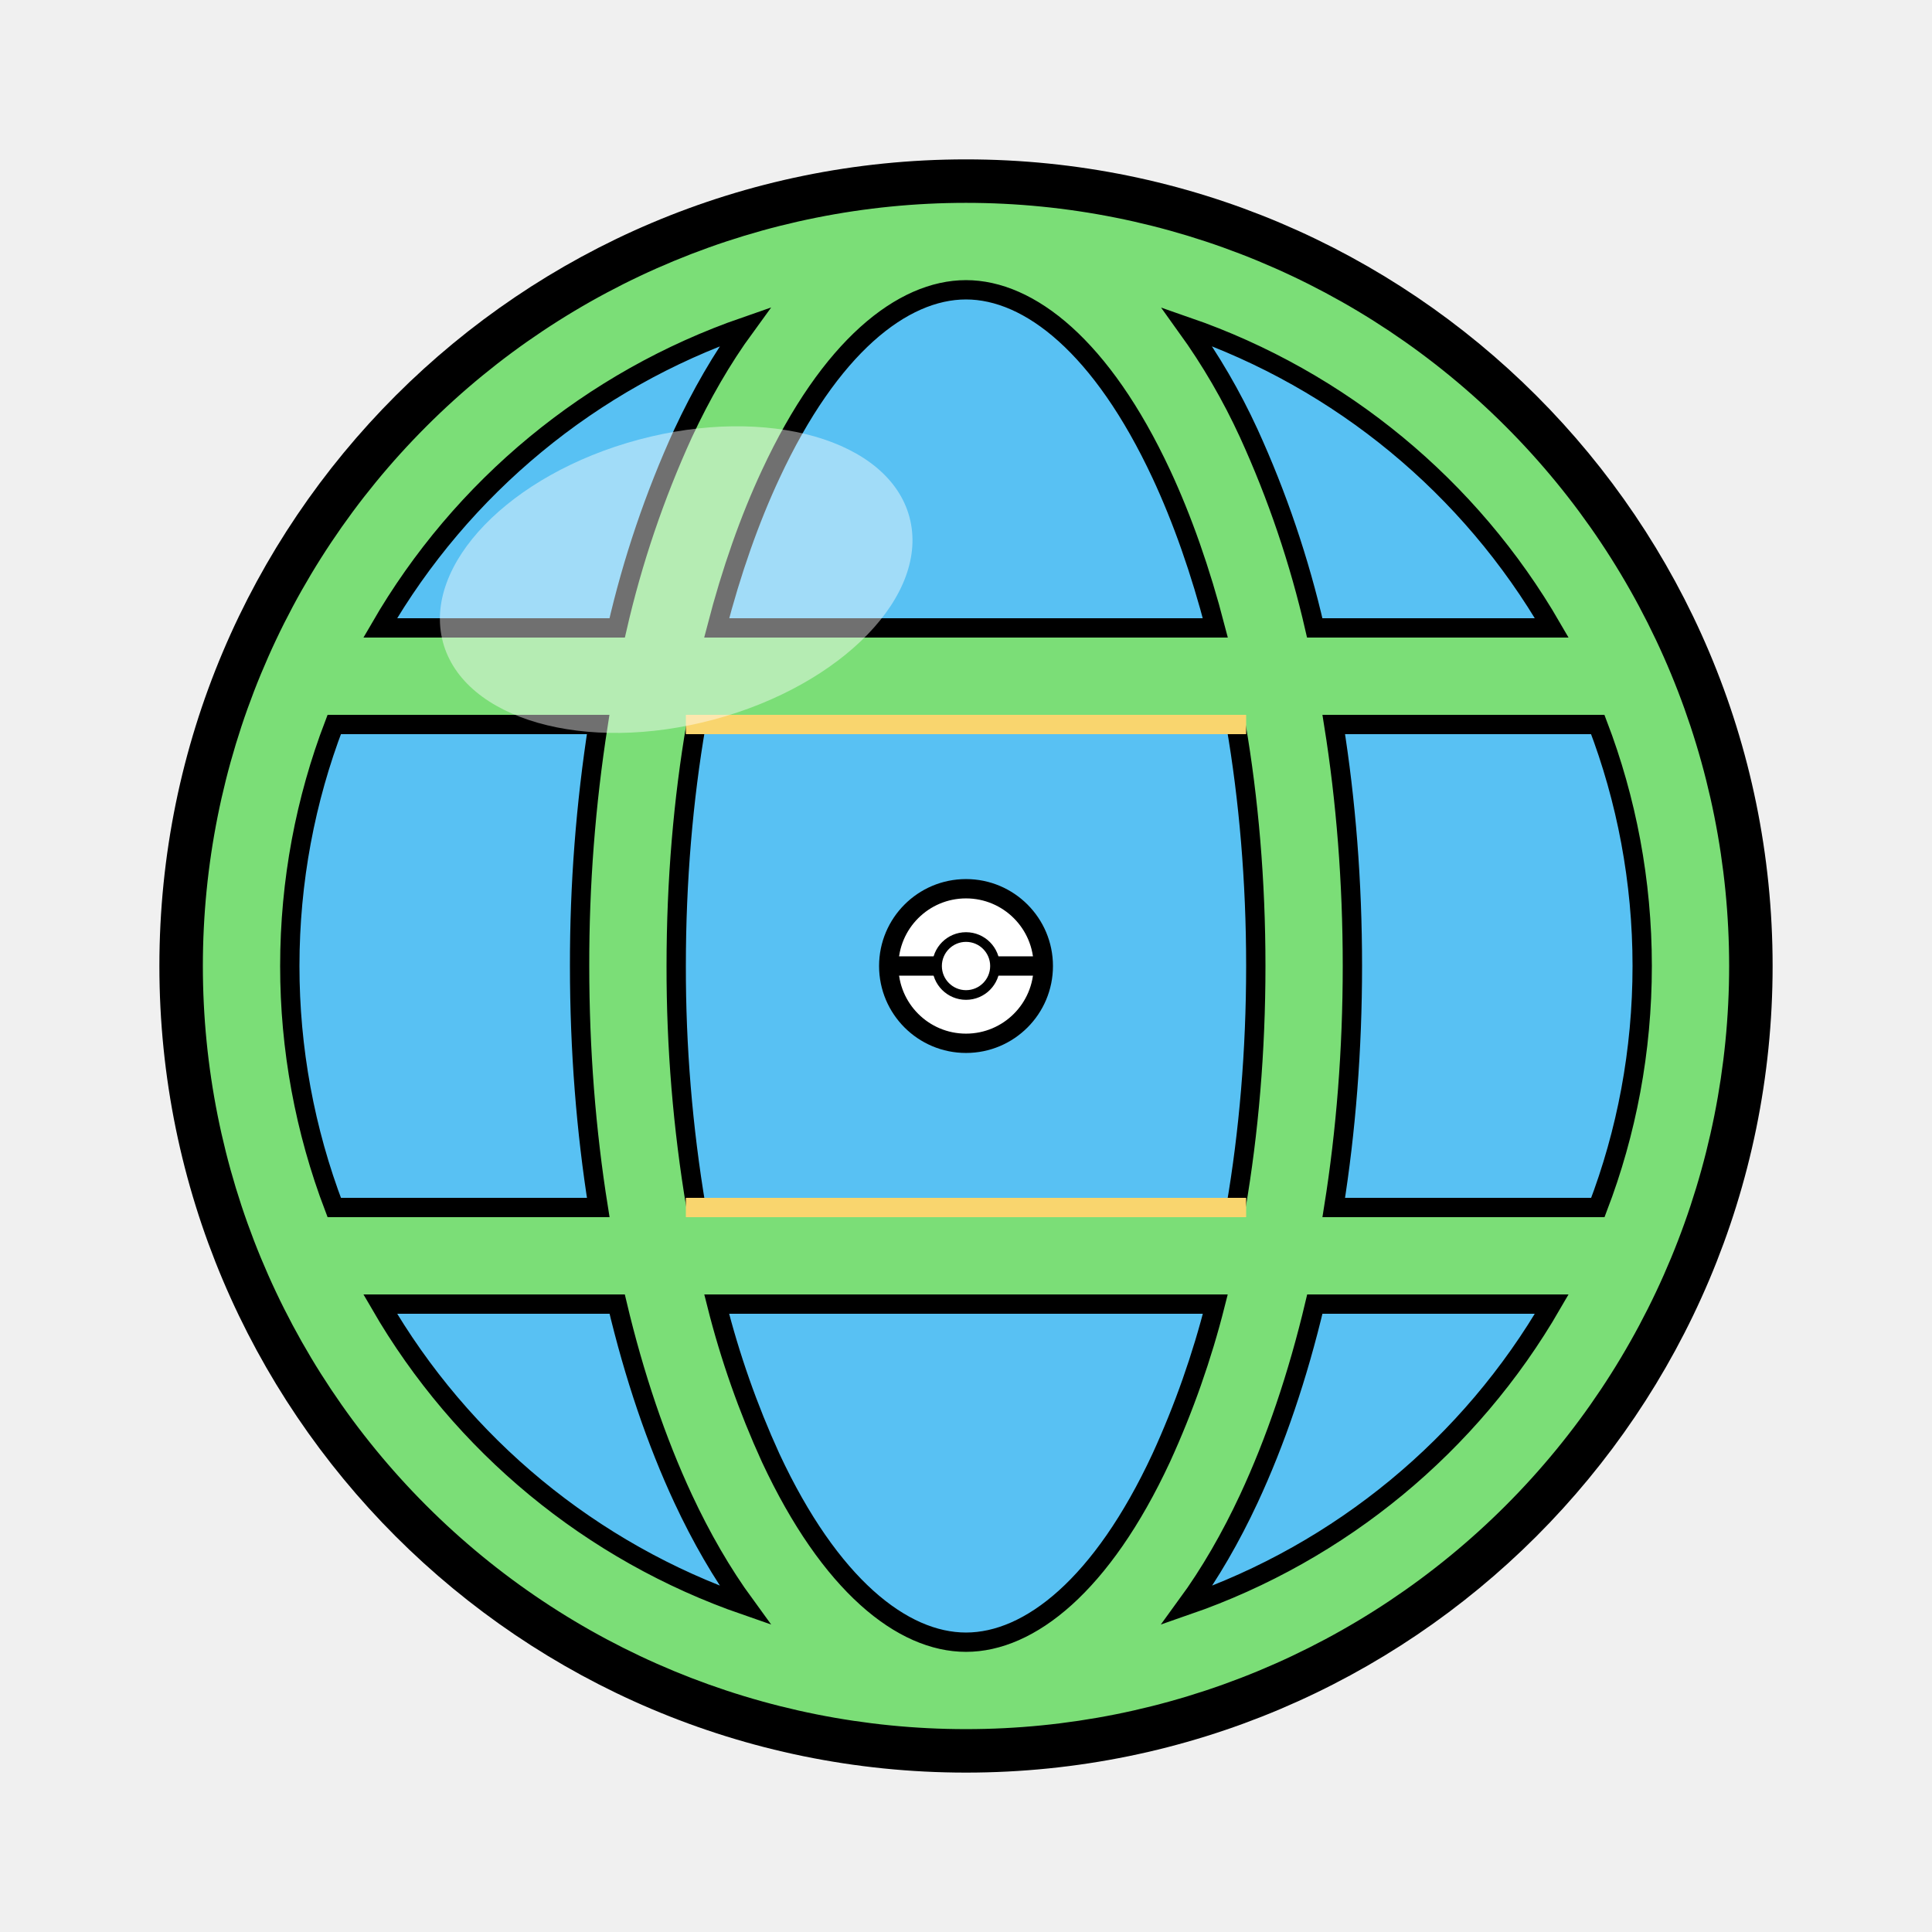
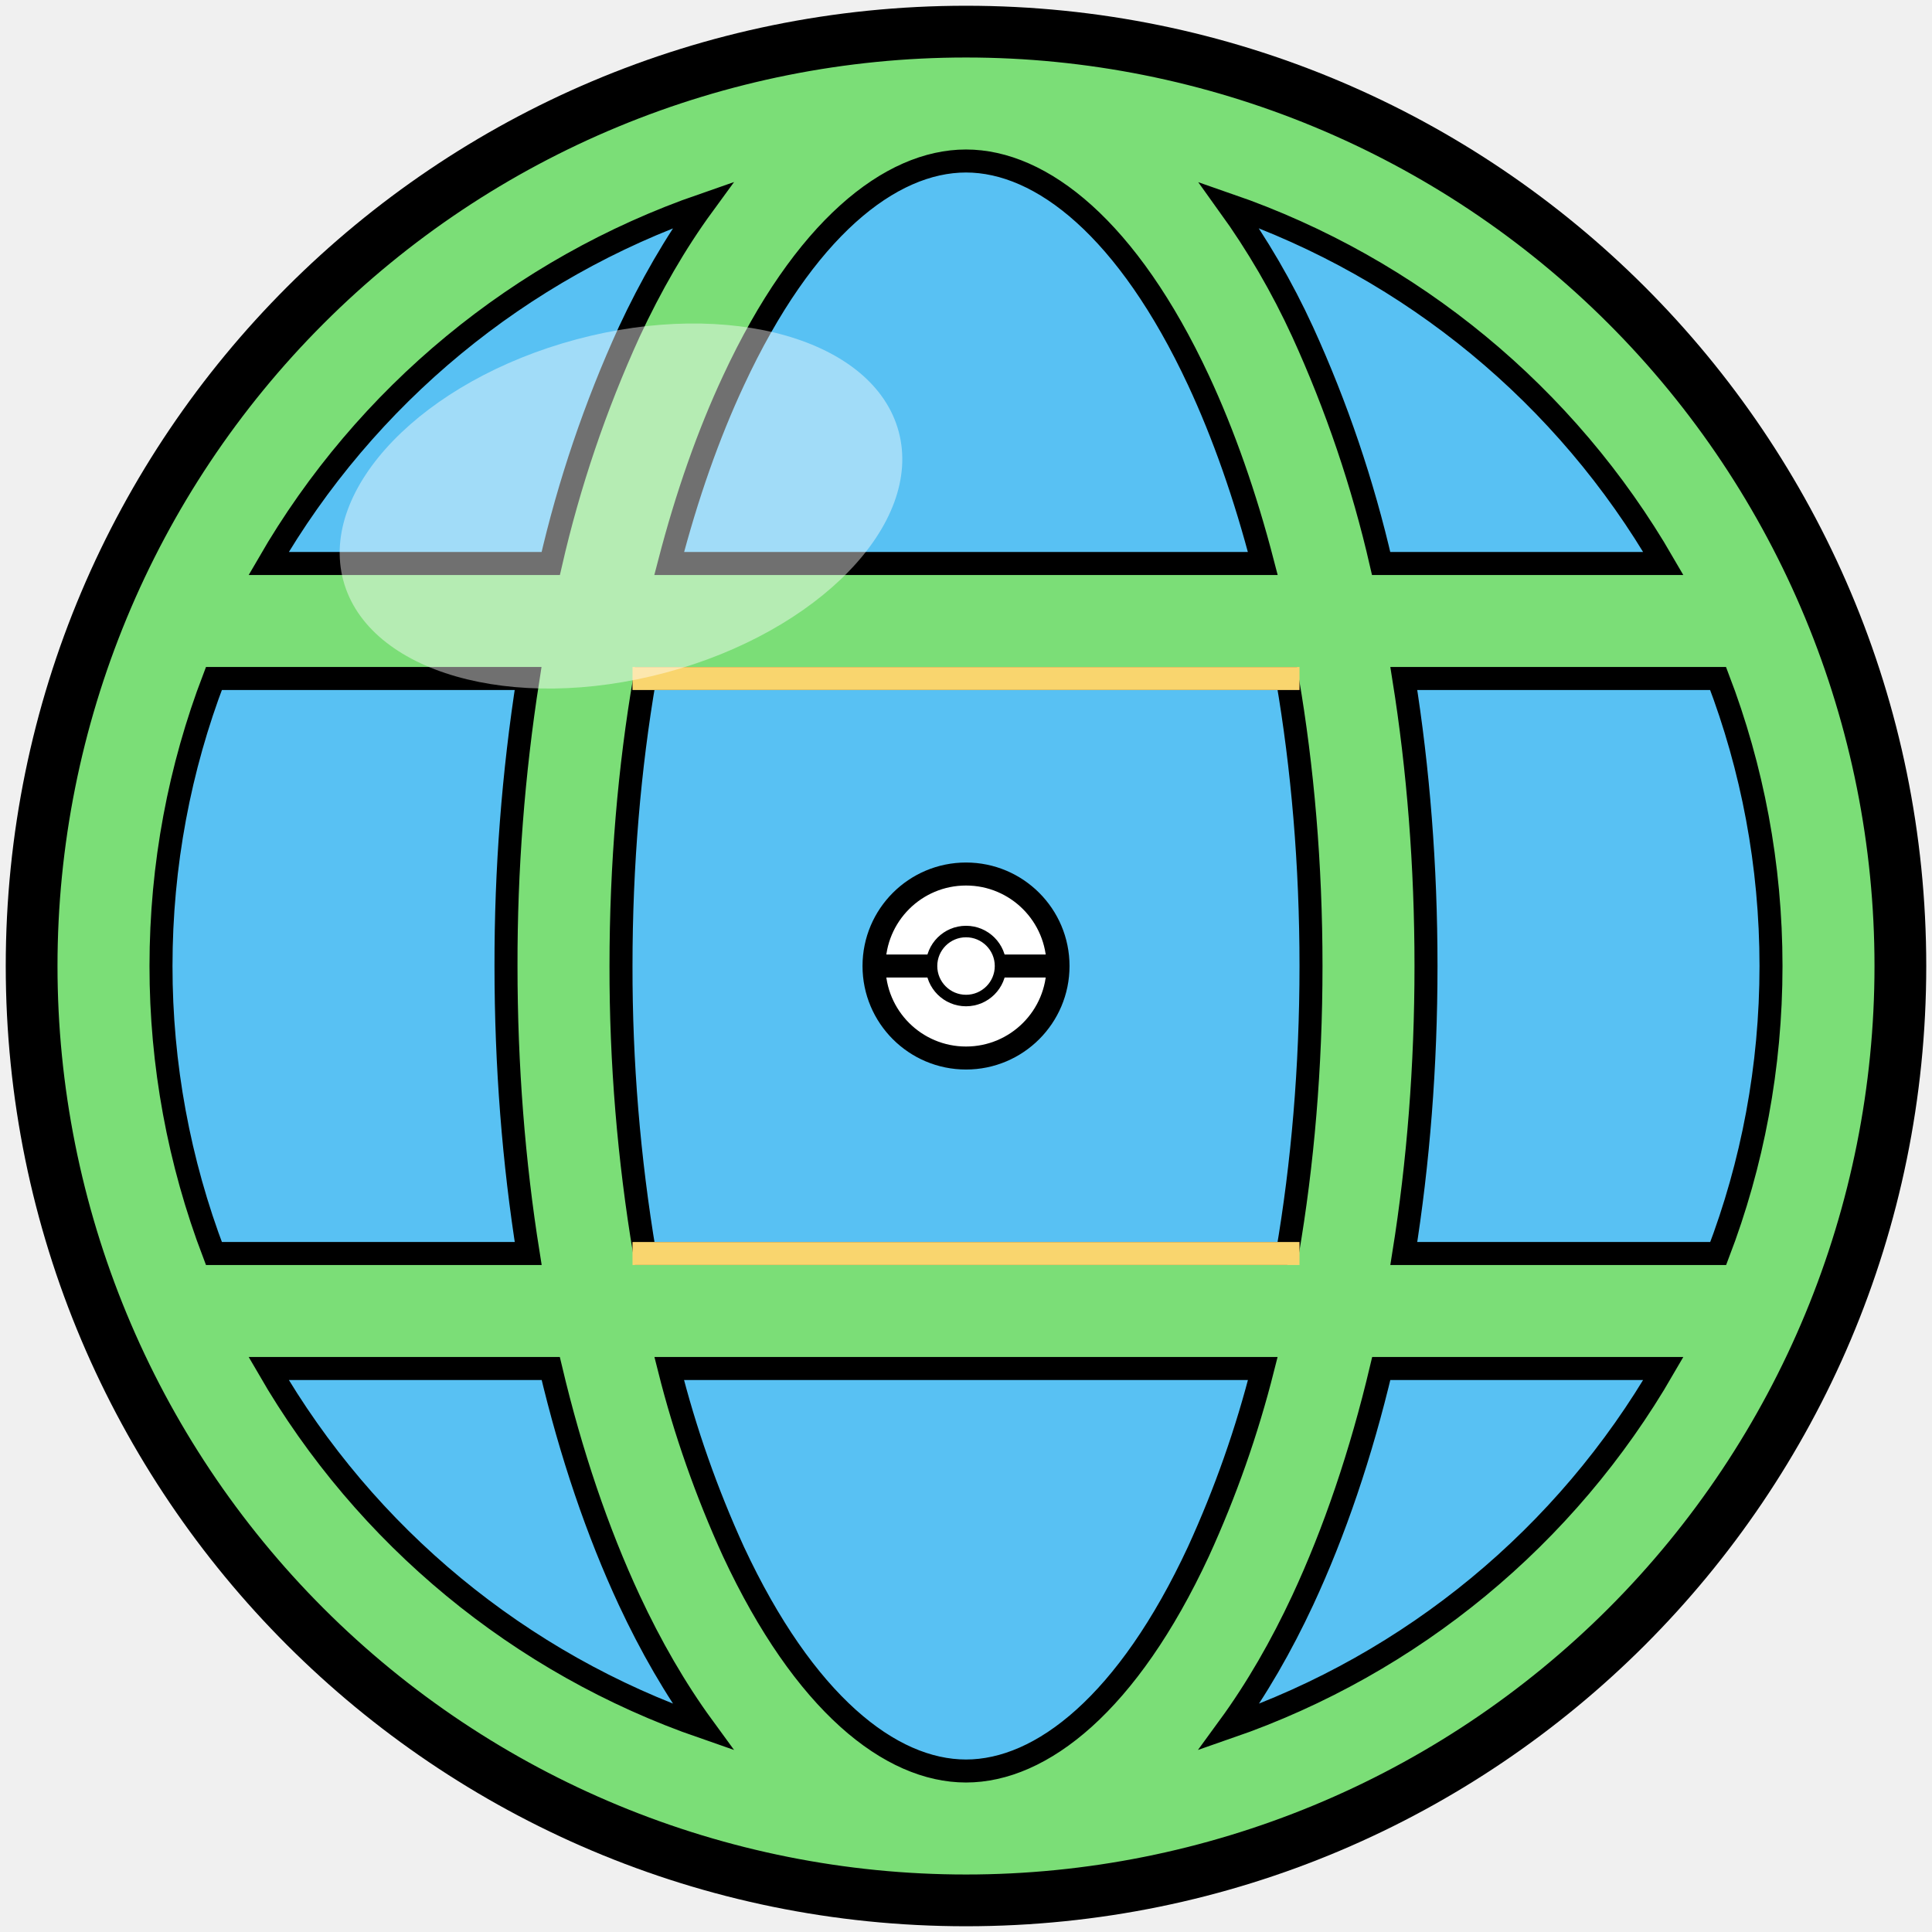
- <svg xmlns="http://www.w3.org/2000/svg" width="200" height="200" viewBox="0 0 200 200" fill="none">
-   <path d="M100 179.999C144.183 179.999 180 144.182 180 99.999C180 55.816 144.183 19.999 100 19.999C55.817 19.999 20 55.816 20 99.999C20 144.182 55.817 179.999 100 179.999Z" fill="#58C1F3" stroke="black" stroke-width="7" />
-   <path d="M100 179.999C121.217 179.999 141.566 171.571 156.568 156.568C171.571 141.565 180 121.217 180 99.999C180 78.782 171.571 58.434 156.568 43.431C141.566 28.428 121.217 19.999 100 19.999C78.783 19.999 58.434 28.428 43.431 43.431C28.428 58.434 20 78.782 20 99.999C20 121.217 28.428 141.565 43.431 156.568C58.434 171.571 78.783 179.999 100 179.999ZM100 29.999C106.57 29.999 114.07 35.899 120.22 49.079C122.39 53.739 124.28 59.099 125.81 64.999H74.19C75.72 59.099 77.61 53.739 79.79 49.079C85.92 35.899 93.42 29.999 100 29.999ZM70.72 44.849C67.767 51.317 65.478 58.069 63.89 64.999H39.36C47.801 50.407 61.211 39.339 77.14 33.819C74.73 37.119 72.58 40.859 70.72 44.849ZM61.92 74.999C60.627 83.269 59.985 91.629 60 99.999C60 108.699 60.67 117.119 61.93 124.999H34.6C31.554 117.017 29.995 108.544 30 99.999C30 91.199 31.63 82.759 34.6 74.999H61.92ZM63.89 134.999C65.65 142.429 67.96 149.219 70.72 155.149C72.58 159.139 74.73 162.879 77.14 166.179C61.211 160.659 47.801 149.592 39.36 134.999H63.89ZM74.19 134.999H125.81C124.43 140.465 122.555 145.793 120.21 150.919C114.08 164.099 106.58 169.999 100 169.999C93.42 169.999 85.93 164.099 79.78 150.919C77.441 145.793 75.564 140.464 74.19 134.999ZM127.95 124.999H72.06C70.676 116.738 69.987 108.376 70 99.999C70 91.169 70.73 82.749 72.06 74.999H127.94C129.27 82.749 130 91.169 130 99.999C130 108.829 129.27 117.249 127.94 124.999M136.11 134.999H160.64C152.199 149.592 138.789 160.659 122.86 166.179C125.27 162.879 127.42 159.139 129.28 155.149C132.04 149.219 134.35 142.429 136.11 134.999ZM165.41 124.999H138.07C139.33 117.119 140 108.699 140 99.999C140 91.299 139.33 82.879 138.07 74.999H165.4C168.37 82.759 170 91.199 170 99.999C170 108.799 168.38 117.239 165.41 124.999ZM122.85 33.819C138.782 39.337 152.196 50.405 160.64 64.999H136.1C134.511 58.069 132.223 51.317 129.27 44.849C127.491 40.974 125.341 37.28 122.85 33.819Z" fill="#7BDE77" />
-   <path d="M127.95 124.999H72.06C70.676 116.738 69.987 108.376 70 99.999C70 91.169 70.73 82.749 72.06 74.999H127.94C129.27 82.749 130 91.169 130 99.999C130 108.829 129.27 117.249 127.94 124.999M100 179.999C121.217 179.999 141.566 171.571 156.568 156.568C171.571 141.565 180 121.217 180 99.999C180 78.782 171.571 58.434 156.568 43.431C141.566 28.428 121.217 19.999 100 19.999C78.783 19.999 58.434 28.428 43.431 43.431C28.428 58.434 20 78.782 20 99.999C20 121.217 28.428 141.565 43.431 156.568C58.434 171.571 78.783 179.999 100 179.999ZM100 29.999C106.57 29.999 114.07 35.899 120.22 49.079C122.39 53.739 124.28 59.099 125.81 64.999H74.19C75.72 59.099 77.61 53.739 79.79 49.079C85.92 35.899 93.42 29.999 100 29.999ZM70.72 44.849C67.767 51.317 65.478 58.069 63.89 64.999H39.36C47.801 50.407 61.211 39.339 77.14 33.819C74.73 37.119 72.58 40.859 70.72 44.849ZM61.92 74.999C60.627 83.269 59.985 91.629 60 99.999C60 108.699 60.67 117.119 61.93 124.999H34.6C31.554 117.017 29.995 108.544 30 99.999C30 91.199 31.63 82.759 34.6 74.999H61.92ZM63.89 134.999C65.65 142.429 67.96 149.219 70.72 155.149C72.58 159.139 74.73 162.879 77.14 166.179C61.211 160.659 47.801 149.592 39.36 134.999H63.89ZM74.19 134.999H125.81C124.43 140.465 122.555 145.793 120.21 150.919C114.08 164.099 106.58 169.999 100 169.999C93.42 169.999 85.93 164.099 79.78 150.919C77.441 145.793 75.564 140.464 74.19 134.999ZM136.11 134.999H160.64C152.199 149.592 138.789 160.659 122.86 166.179C125.27 162.879 127.42 159.139 129.28 155.149C132.04 149.219 134.35 142.429 136.11 134.999ZM165.41 124.999H138.07C139.33 117.119 140 108.699 140 99.999C140 91.299 139.33 82.879 138.07 74.999H165.4C168.37 82.759 170 91.199 170 99.999C170 108.799 168.38 117.239 165.41 124.999ZM122.85 33.819C138.782 39.337 152.196 50.405 160.64 64.999H136.1C134.511 58.069 132.223 51.317 129.27 44.849C127.491 40.974 125.341 37.28 122.85 33.819Z" stroke="black" stroke-width="2" />
-   <path d="M71 75H129M71 125H129" stroke="#F9D56E" stroke-width="2" />
-   <path d="M73.881 74.49C87.218 70.917 96.291 61.533 94.147 53.531C92.003 45.529 79.453 41.939 66.117 45.512C52.78 49.086 43.707 58.47 45.851 66.472C47.995 74.474 60.545 78.064 73.881 74.49Z" fill="white" fill-opacity="0.439" />
-   <path d="M100.002 108.002C104.421 108.002 108.002 104.42 108.002 100.002C108.002 95.583 104.421 92.002 100.002 92.002C95.584 92.002 92.002 95.583 92.002 100.002C92.002 104.42 95.584 108.002 100.002 108.002Z" fill="white" stroke="black" stroke-width="2" />
-   <path d="M92.002 100H108.002Z" fill="black" />
-   <path d="M92.002 100H108.002" stroke="black" stroke-width="2" />
-   <path d="M100.002 103.002C101.659 103.002 103.002 101.659 103.002 100.002C103.002 98.346 101.659 97.002 100.002 97.002C98.346 97.002 97.002 98.346 97.002 100.002C97.002 101.659 98.346 103.002 100.002 103.002Z" fill="white" stroke="black" />
+ <svg xmlns="http://www.w3.org/2000/svg" width="168" height="168" viewBox="0 0 168 168" fill="none">
+   <path d="M84 164C128.183 164 164 128.183 164 84C164 39.817 128.183 4 84 4C39.817 4 4 39.817 4 84C4 128.183 39.817 164 84 164Z" fill="#58C1F3" stroke="black" stroke-width="7" />
+   <path d="M84 164C105.217 164 125.566 155.571 140.569 140.569C155.571 125.566 164 105.217 164 84C164 62.783 155.571 42.434 140.569 27.431C125.566 12.428 105.217 4 84 4C62.783 4 42.434 12.428 27.431 27.431C12.428 42.434 4 62.783 4 84C4 105.217 12.428 125.566 27.431 140.569C42.434 155.571 62.783 164 84 164ZM84 14C90.57 14 98.07 19.9 104.22 33.08C106.39 37.74 108.28 43.1 109.81 49H58.19C59.72 43.1 61.61 37.74 63.79 33.08C69.92 19.9 77.42 14 84 14ZM54.72 28.85C51.767 35.318 49.478 42.069 47.89 49H23.36C31.801 34.407 45.211 23.34 61.14 17.82C58.73 21.12 56.58 24.86 54.72 28.85ZM45.92 59C44.627 67.27 43.985 75.629 44 84C44 92.7 44.67 101.12 45.93 109H18.6C15.554 101.017 13.995 92.544 14 84C14 75.2 15.63 66.76 18.6 59H45.92ZM47.89 119C49.65 126.43 51.96 133.22 54.72 139.15C56.58 143.14 58.73 146.88 61.14 150.18C45.211 144.66 31.801 133.592 23.36 119H47.89ZM58.19 119H109.81C108.43 124.465 106.555 129.794 104.21 134.92C98.08 148.1 90.58 154 84 154C77.42 154 69.93 148.1 63.78 134.92C61.442 129.793 59.564 124.465 58.19 119ZM111.95 109H56.06C54.676 100.739 53.987 92.376 54 84C54 75.17 54.73 66.75 56.06 59H111.94C113.27 66.75 114 75.17 114 84C114 92.83 113.27 101.25 111.94 109M120.11 119H144.64C136.199 133.592 122.789 144.66 106.86 150.18C109.27 146.88 111.42 143.14 113.28 139.15C116.04 133.22 118.35 126.43 120.11 119ZM149.41 109H122.07C123.33 101.12 124 92.7 124 84C124 75.3 123.33 66.88 122.07 59H149.4C152.37 66.76 154 75.2 154 84C154 92.8 152.38 101.24 149.41 109ZM106.85 17.82C122.782 23.338 136.197 34.406 144.64 49H120.1C118.511 42.069 116.223 35.318 113.27 28.85C111.491 24.975 109.341 21.281 106.85 17.82Z" fill="#7BDE77" />
+   <path d="M111.95 109H56.06C54.676 100.739 53.987 92.376 54 84C54 75.17 54.73 66.75 56.06 59H111.94C113.27 66.75 114 75.17 114 84C114 92.83 113.27 101.25 111.94 109M84 164C105.217 164 125.566 155.571 140.569 140.569C155.571 125.566 164 105.217 164 84C164 62.783 155.571 42.434 140.569 27.431C125.566 12.428 105.217 4 84 4C62.783 4 42.434 12.428 27.431 27.431C12.428 42.434 4 62.783 4 84C4 105.217 12.428 125.566 27.431 140.569C42.434 155.571 62.783 164 84 164ZM84 14C90.57 14 98.07 19.9 104.22 33.08C106.39 37.74 108.28 43.1 109.81 49H58.19C59.72 43.1 61.61 37.74 63.79 33.08C69.92 19.9 77.42 14 84 14ZM54.72 28.85C51.767 35.318 49.478 42.069 47.89 49H23.36C31.801 34.407 45.211 23.34 61.14 17.82C58.73 21.12 56.58 24.86 54.72 28.85ZM45.92 59C44.627 67.27 43.985 75.629 44 84C44 92.7 44.67 101.12 45.93 109H18.6C15.554 101.017 13.995 92.544 14 84C14 75.2 15.63 66.76 18.6 59H45.92ZM47.89 119C49.65 126.43 51.96 133.22 54.72 139.15C56.58 143.14 58.73 146.88 61.14 150.18C45.211 144.66 31.801 133.592 23.36 119H47.89ZM58.19 119H109.81C108.43 124.465 106.555 129.794 104.21 134.92C98.08 148.1 90.58 154 84 154C77.42 154 69.93 148.1 63.78 134.92C61.442 129.793 59.564 124.465 58.19 119ZM120.11 119H144.64C136.199 133.592 122.789 144.66 106.86 150.18C109.27 146.88 111.42 143.14 113.28 139.15C116.04 133.22 118.35 126.43 120.11 119ZM149.41 109H122.07C123.33 101.12 124 92.7 124 84C124 75.3 123.33 66.88 122.07 59H149.4C152.37 66.76 154 75.2 154 84C154 92.8 152.38 101.24 149.41 109ZM106.85 17.82C122.782 23.338 136.197 34.406 144.64 49H120.1C118.511 42.069 116.223 35.318 113.27 28.85C111.491 24.975 109.341 21.281 106.85 17.82Z" stroke="black" stroke-width="2" />
+   <path d="M55.001 59.001H113M55.001 109.001H113" stroke="#F9D56E" stroke-width="2" />
+   <path d="M57.881 58.491C71.218 54.917 80.291 45.534 78.147 37.532C76.003 29.53 63.453 25.94 50.117 29.513C36.78 33.087 27.707 42.471 29.851 50.472C31.995 58.474 44.545 62.065 57.881 58.491Z" fill="white" fill-opacity="0.439" />
+   <path d="M84.002 92.002C88.421 92.002 92.002 88.421 92.002 84.002C92.002 79.584 88.421 76.002 84.002 76.002C79.584 76.002 76.002 79.584 76.002 84.002C76.002 88.421 79.584 92.002 84.002 92.002Z" fill="white" stroke="black" stroke-width="2" />
+   <path d="M76.002 84.001H92.002Z" fill="black" />
+   <path d="M76.002 84.001H92.002" stroke="black" stroke-width="2" />
+   <path d="M84.002 87.003C85.659 87.003 87.002 85.66 87.002 84.003C87.002 82.346 85.659 81.003 84.002 81.003C82.346 81.003 81.002 82.346 81.002 84.003C81.002 85.66 82.346 87.003 84.002 87.003Z" fill="white" stroke="black" />
</svg>
